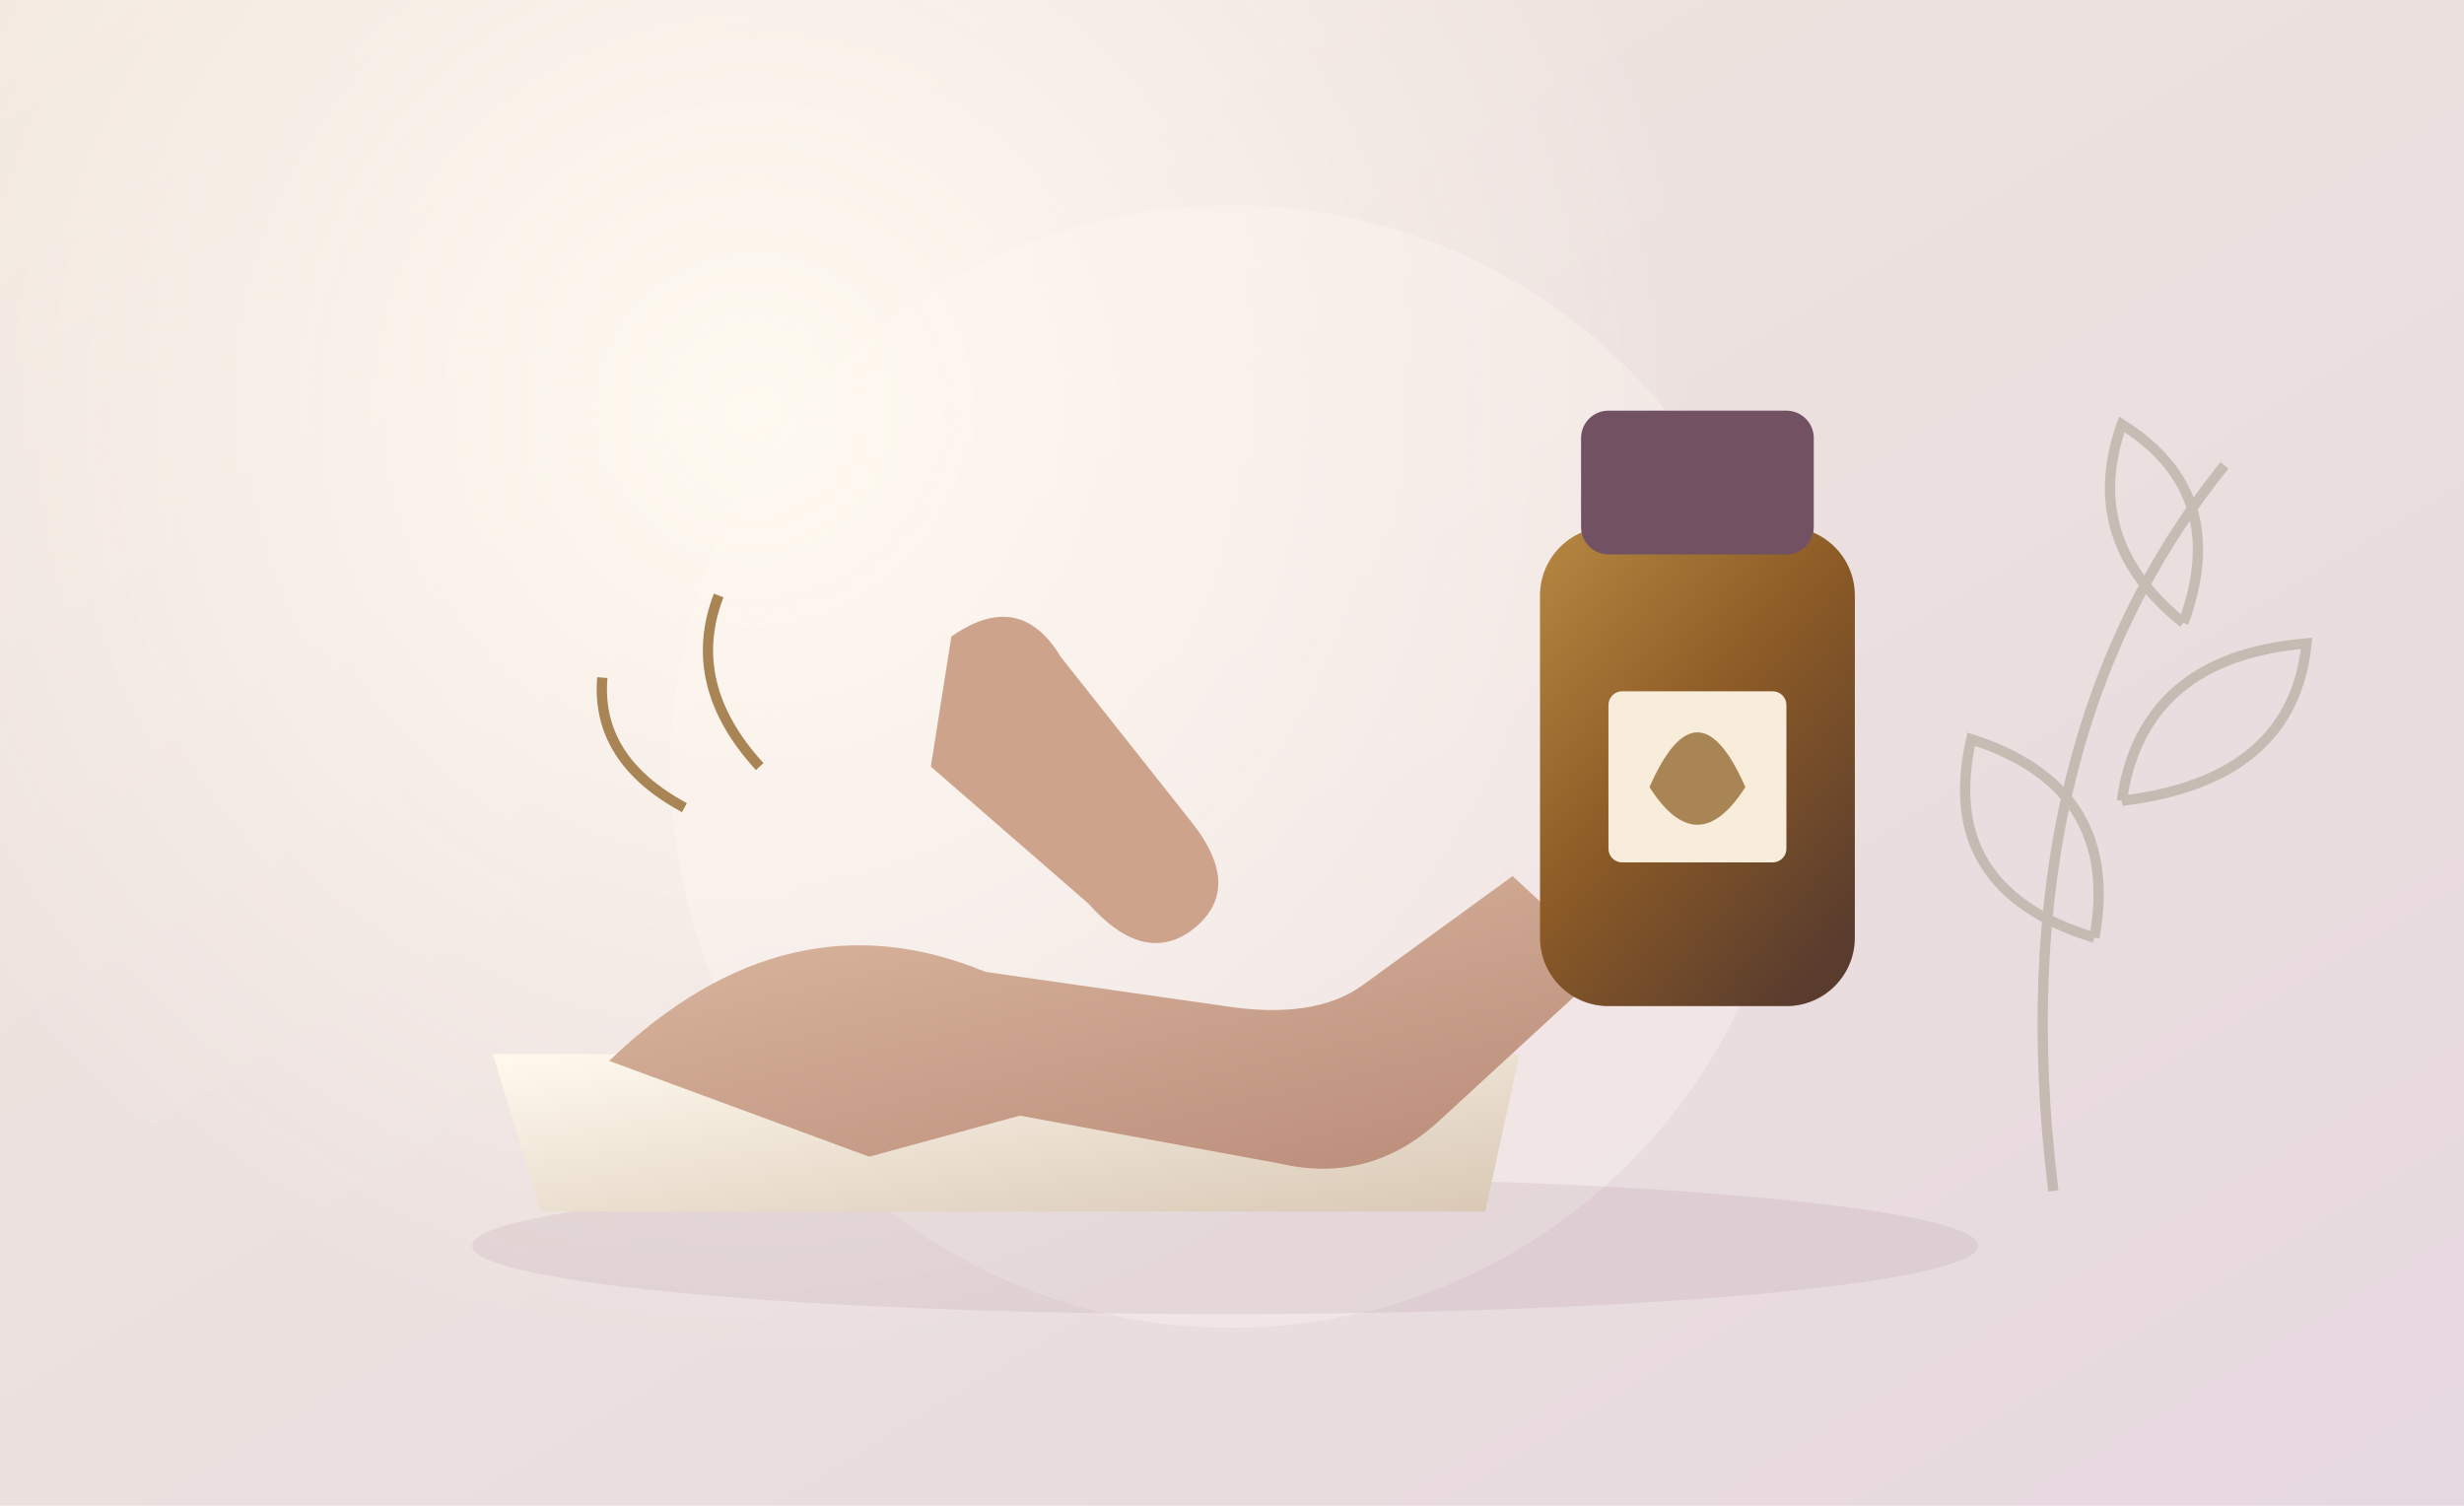
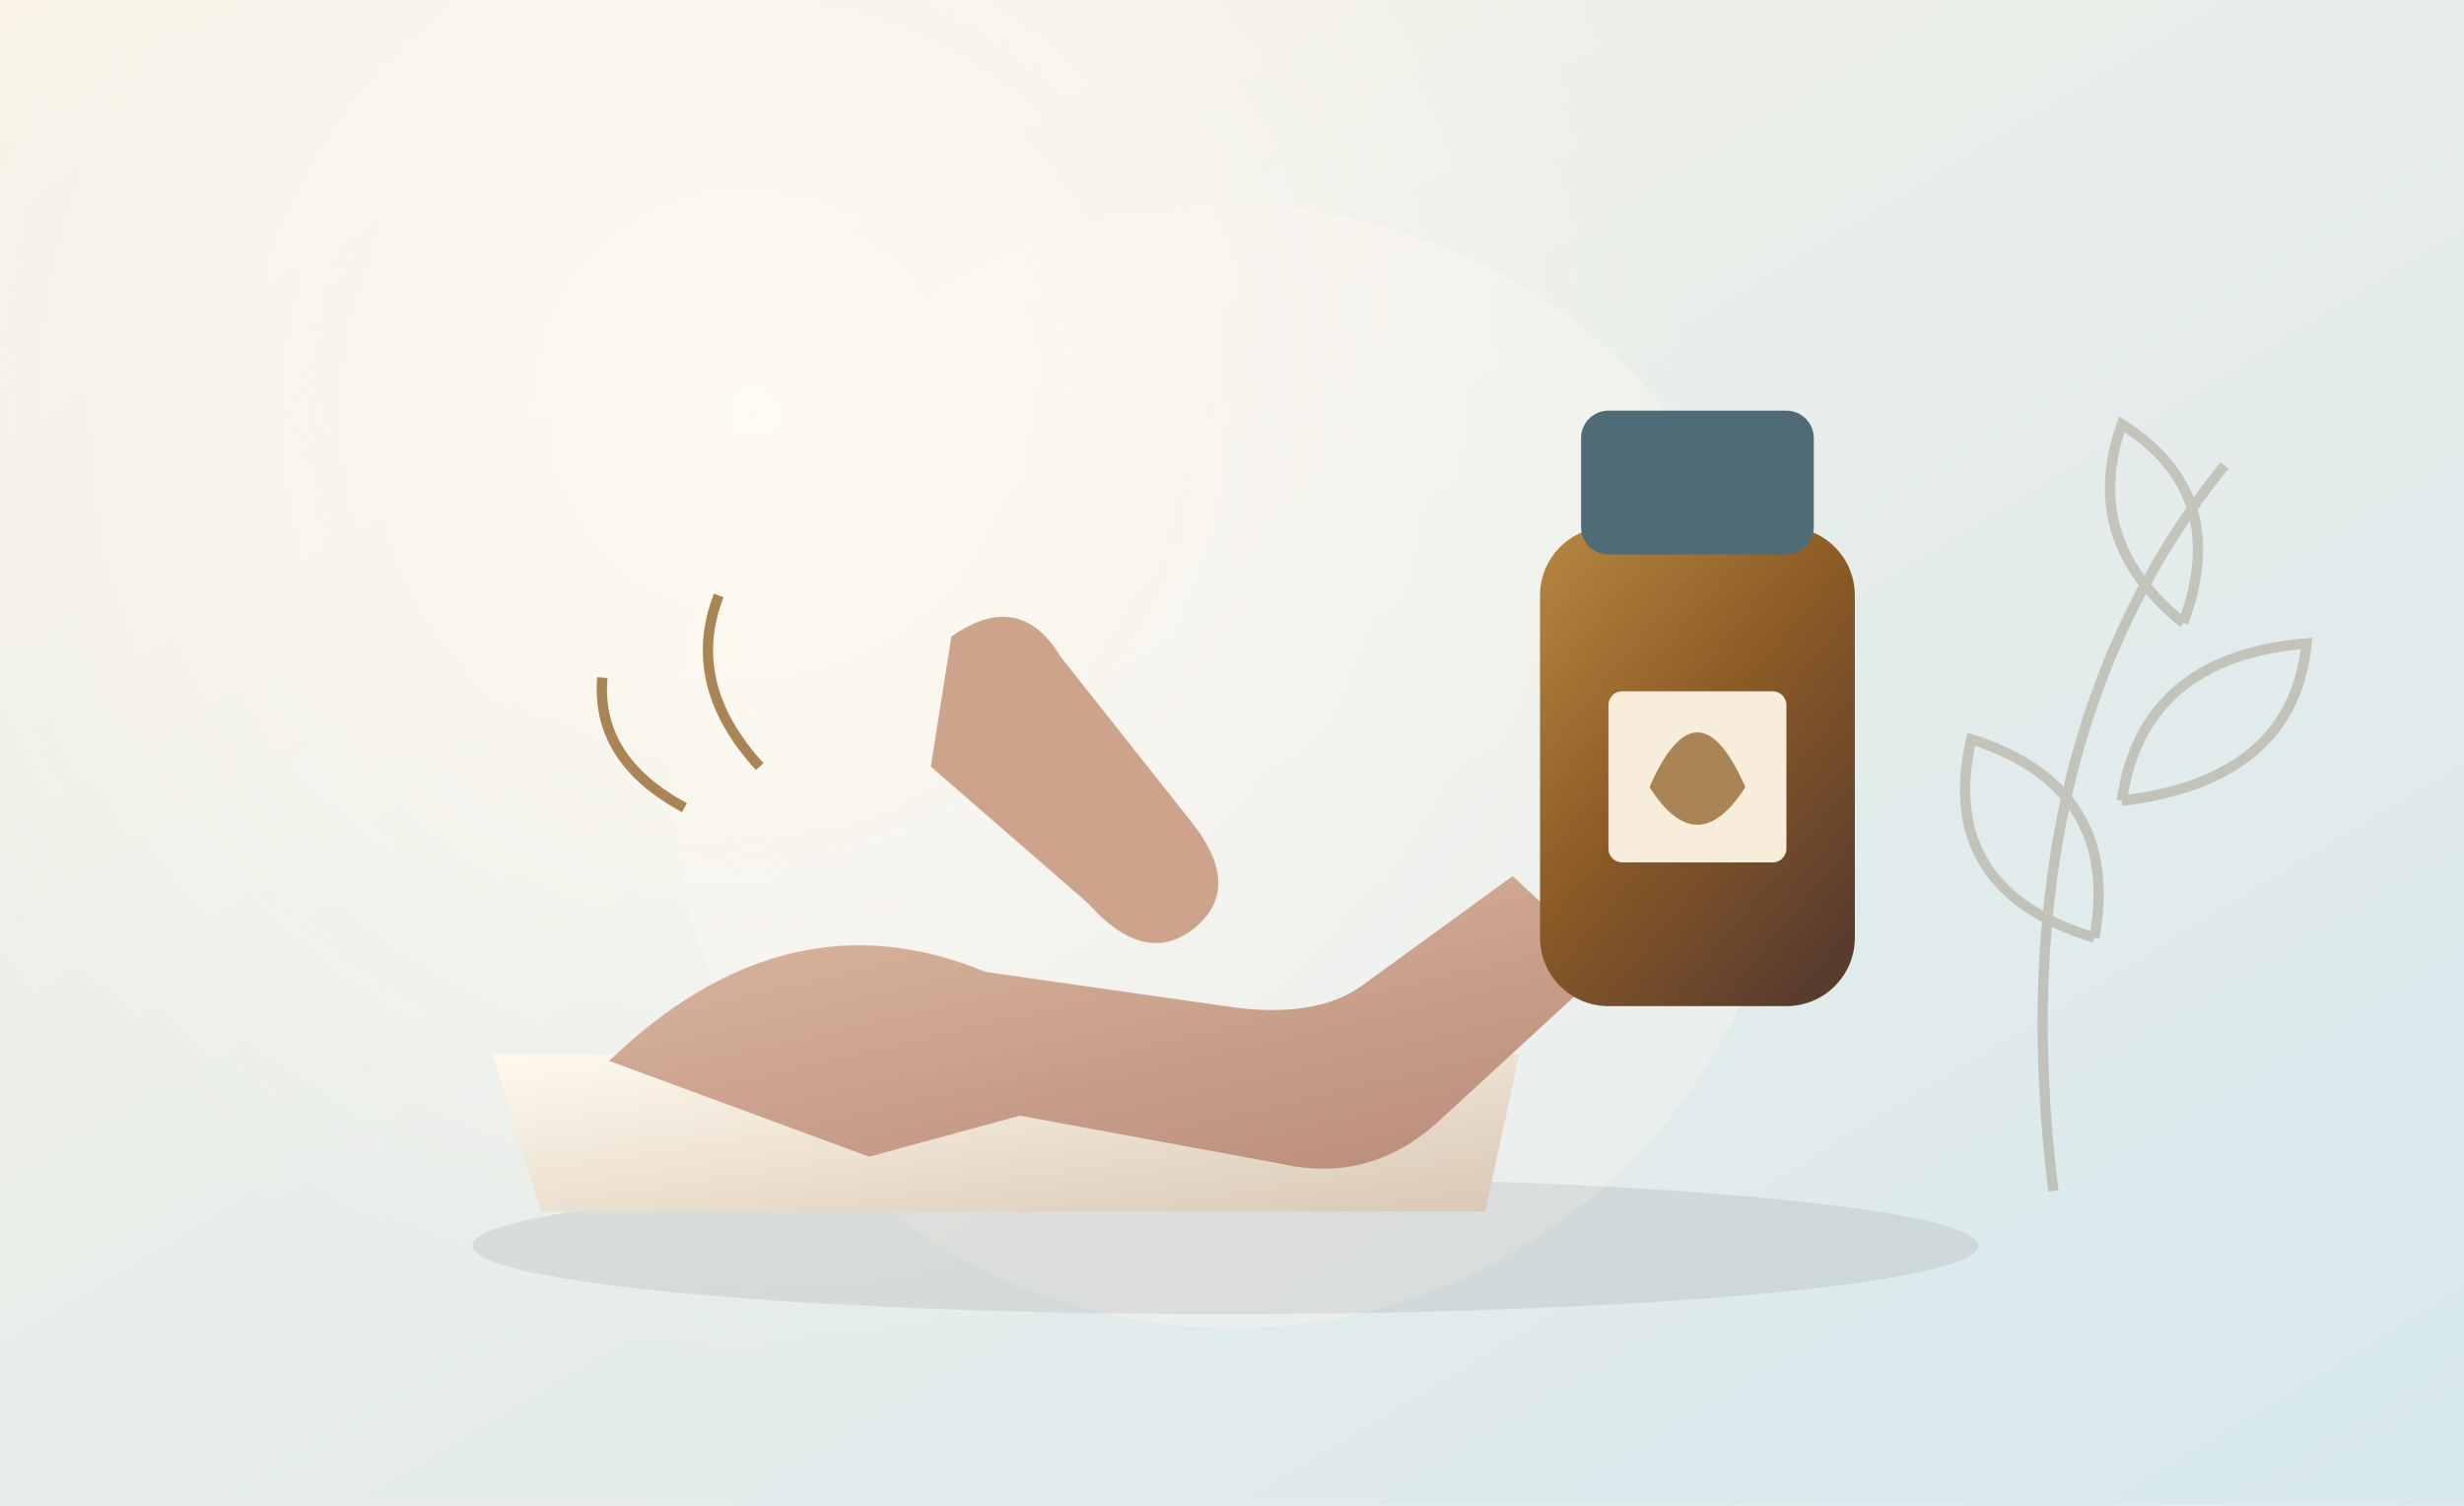
<svg xmlns="http://www.w3.org/2000/svg" width="720" height="440" viewBox="0 0 360 220">
  <defs>
    <linearGradient id="bg" x2="1" y2="1">
-       <stop stop-color="#f2e8df" />
-       <stop offset="1" stop-color="#e6d8df" />
+       <stop stop-color="#f8f2e6" />
+       <stop offset="1" stop-color="#d6e8ee" />
    </linearGradient>
    <linearGradient id="skin" x2=".8" y2="1">
      <stop stop-color="#ddbaa2" />
      <stop offset="1" stop-color="#bc8f7c" />
    </linearGradient>
    <linearGradient id="linen" x2="1" y2="1">
      <stop stop-color="#fff9ee" />
      <stop offset="1" stop-color="#d9c8b5" />
    </linearGradient>
    <linearGradient id="bottle" x2=".8" y2="1">
      <stop stop-color="#b78842" />
      <stop offset=".5" stop-color="#8c5b26" />
      <stop offset="1" stop-color="#593c2e" />
    </linearGradient>
    <radialGradient id="light">
      <stop stop-color="#fffaf1" />
      <stop offset="1" stop-color="#fffaf1" stop-opacity="0" />
    </radialGradient>
  </defs>
  <path fill="url(#bg)" d="M0 0h360v220H0z" />
  <circle cx="110" cy="60" r="140" fill="url(#light)" />
  <circle cx="180" cy="112" r="82" fill="#fffaf1" opacity=".32" />
  <g fill="none" stroke="#9b927f" stroke-width="1.5" opacity=".45">
    <path d="M300 174q-8-65 25-106" />
    <path d="M306 137q-23-7-18-29 22 7 18 29M310 117q25-3 27-23-24 2-27 23M319 91q-15-12-9-29 16 10 9 29" />
  </g>
-   <ellipse cx="179" cy="182" rx="110" ry="10" fill="#795666" opacity=".1" />
+   <ellipse cx="179" cy="182" rx="110" ry="10" fill="#3b3732" opacity=".1" />
  <path d="M72 154h150l-5 23H79z" fill="url(#linen)" />
  <path d="M89 155q26-25 55-13l35 5q13 2 20-3l22-16 14 13-25 23q-10 9-23 6l-38-7-22 6z" fill="url(#skin)" />
  <path d="M139 93q10-7 16 3l19 24q8 10 0 16-7 5-15-4l-23-20z" fill="#cda38c" />
  <rect x="225" y="77" width="46" height="70" rx="10" fill="url(#bottle)" />
-   <rect x="231" y="60" width="34" height="21" rx="4" fill="#725262" />
+   <rect x="231" y="60" width="34" height="21" rx="4" fill="#4f6b75" />
  <rect x="235" y="101" width="26" height="25" rx="2" fill="#f7edda" />
  <path d="M241 115q7-16 14 0-7 11-14 0" fill="#a98555" />
  <path d="M111 112q-11-12-6-25m-5 31q-13-7-12-19" fill="none" stroke="#a98555" stroke-width="1.5" />
</svg>
